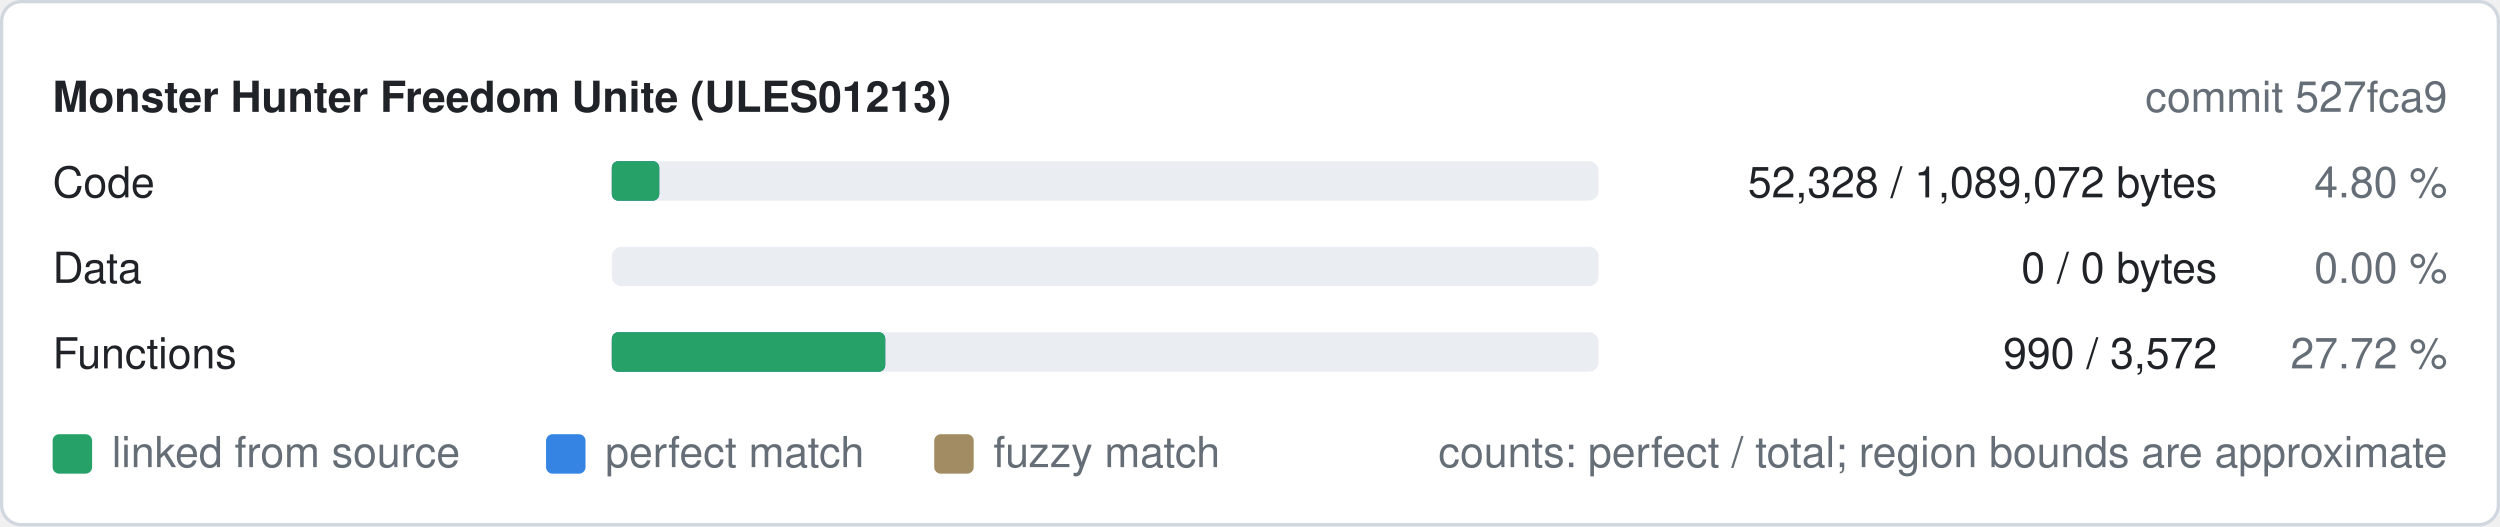
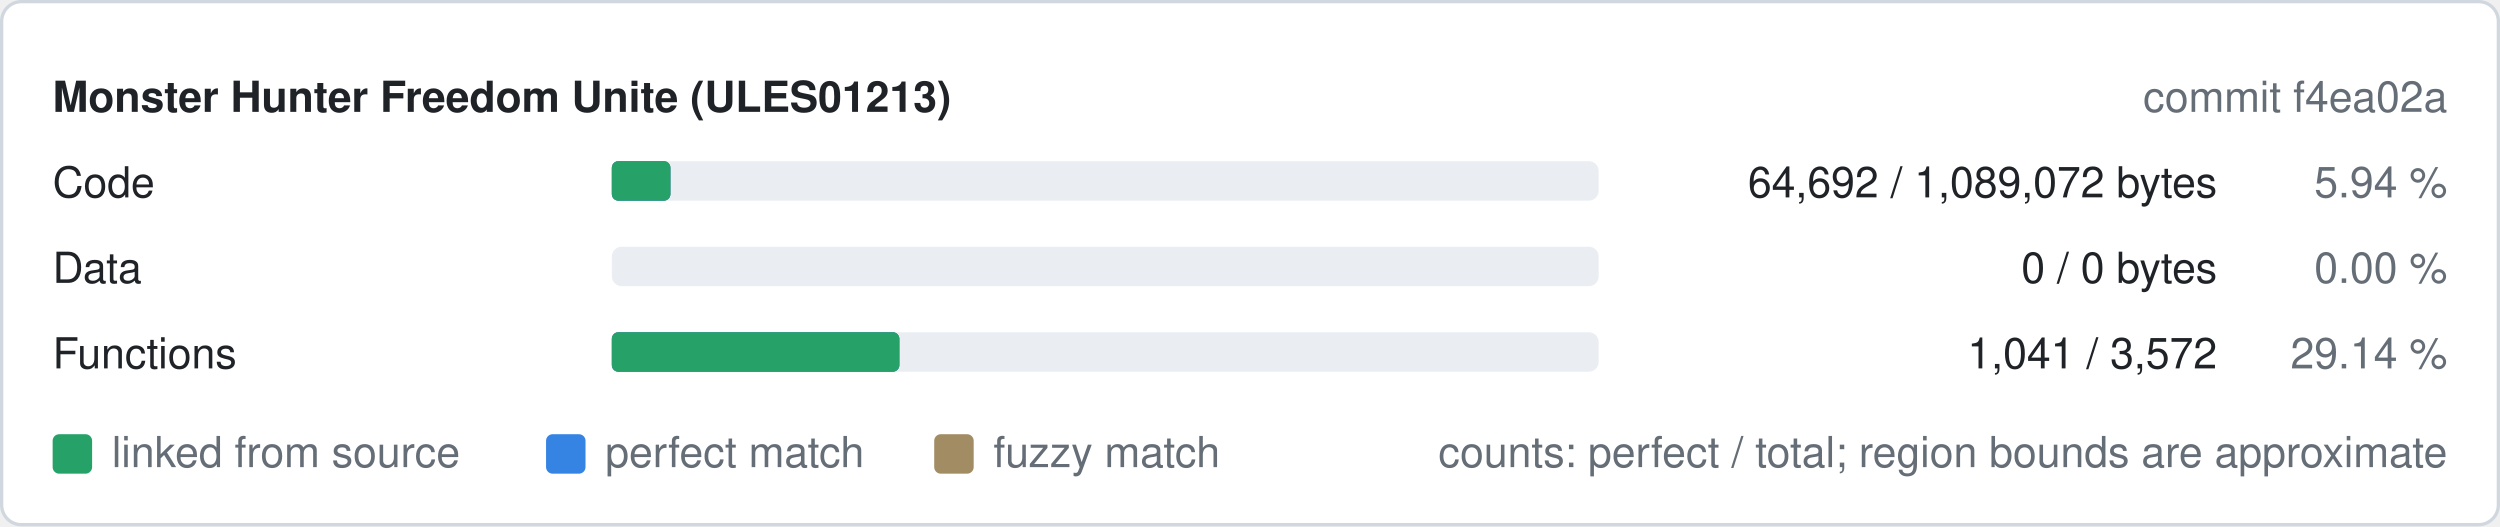
<svg xmlns="http://www.w3.org/2000/svg" width="760" height="160" viewBox="0 0 760 160" role="img" aria-label="Decompilation progress of ULES01213">
  <style>
text{font-family:-apple-system,BlinkMacSystemFont,"Segoe UI",Helvetica,Arial,sans-serif;font-size:13px}
.b{font-weight:600}
.bg{fill:#ffffff;stroke:#d0d7de}.t{fill:#1f2328}.m{fill:#656d76}.track{fill:#eaeef2}.fuzzy{fill:#a28c64}.perfect{fill:#3584e4}.linked{fill:#26a269}
@media (prefers-color-scheme: dark){.bg{fill:#0d1117;stroke:#30363d}.t{fill:#e6edf3}.m{fill:#8d96a0}.track{fill:#21262d}.fuzzy{fill:#a28c64}.perfect{fill:#3584e4}.linked{fill:#2ec27e}}
</style>
  <rect class="bg" x="0.5" y="0.5" width="759" height="159" rx="6" />
  <text class="t b" x="16" y="34">Monster Hunter Freedom Unite (ULES01213)</text>
-   <text class="m" x="744" y="34" text-anchor="end">commit 527fca9</text>
+   <text class="m" x="744" y="34" text-anchor="end">commit f4ea02a</text>
  <text class="t" x="16" y="60">Code</text>
  <rect class="track" x="186" y="49" width="300" height="12" rx="3" />
-   <rect class="fuzzy" x="186" y="49" width="14.4" height="12" rx="2" />
-   <rect class="perfect" x="186" y="49" width="14.4" height="12" rx="2" />
-   <rect class="linked" x="186" y="49" width="14.4" height="12" rx="2" />
-   <text class="t" x="674" y="60" text-anchor="end">52,328 / 1,089,072 bytes</text>
-   <text class="m" x="744" y="60" text-anchor="end">4.80 %</text>
+   <rect class="fuzzy" x="186" y="49" width="17.8" height="12" rx="2" />
+   <rect class="perfect" x="186" y="49" width="17.8" height="12" rx="2" />
+   <rect class="linked" x="186" y="49" width="17.8" height="12" rx="2" />
+   <text class="t" x="674" y="60" text-anchor="end">64,692 / 1,089,072 bytes</text>
+   <text class="m" x="744" y="60" text-anchor="end">5.94 %</text>
  <text class="t" x="16" y="86">Data</text>
  <rect class="track" x="186" y="75" width="300" height="12" rx="3" />
  <text class="t" x="674" y="86" text-anchor="end">0 / 0 bytes</text>
  <text class="m" x="744" y="86" text-anchor="end">0.00 %</text>
  <text class="t" x="16" y="112">Functions</text>
  <rect class="track" x="186" y="101" width="300" height="12" rx="3" />
-   <rect class="fuzzy" x="186" y="101" width="83.1" height="12" rx="2" />
-   <rect class="perfect" x="186" y="101" width="83.1" height="12" rx="2" />
-   <rect class="linked" x="186" y="101" width="83.1" height="12" rx="2" />
-   <text class="t" x="674" y="112" text-anchor="end">990 / 3,572</text>
-   <text class="m" x="744" y="112" text-anchor="end">27.72 %</text>
+   <rect class="fuzzy" x="186" y="101" width="87.4" height="12" rx="2" />
+   <rect class="perfect" x="186" y="101" width="87.4" height="12" rx="2" />
+   <rect class="linked" x="186" y="101" width="87.4" height="12" rx="2" />
+   <text class="t" x="674" y="112" text-anchor="end">1,041 / 3,572</text>
+   <text class="m" x="744" y="112" text-anchor="end">29.14 %</text>
  <rect class="linked" x="16" y="132" width="12" height="12" rx="2" />
  <text class="m" x="34" y="142">linked from source</text>
  <rect class="perfect" x="166" y="132" width="12" height="12" rx="2" />
  <text class="m" x="184" y="142">perfect match</text>
  <rect class="fuzzy" x="284" y="132" width="12" height="12" rx="2" />
  <text class="m" x="302" y="142">fuzzy match</text>
  <text class="m" x="744" y="142" text-anchor="end">counts: perfect / total; region bounds are approximate</text>
</svg>
